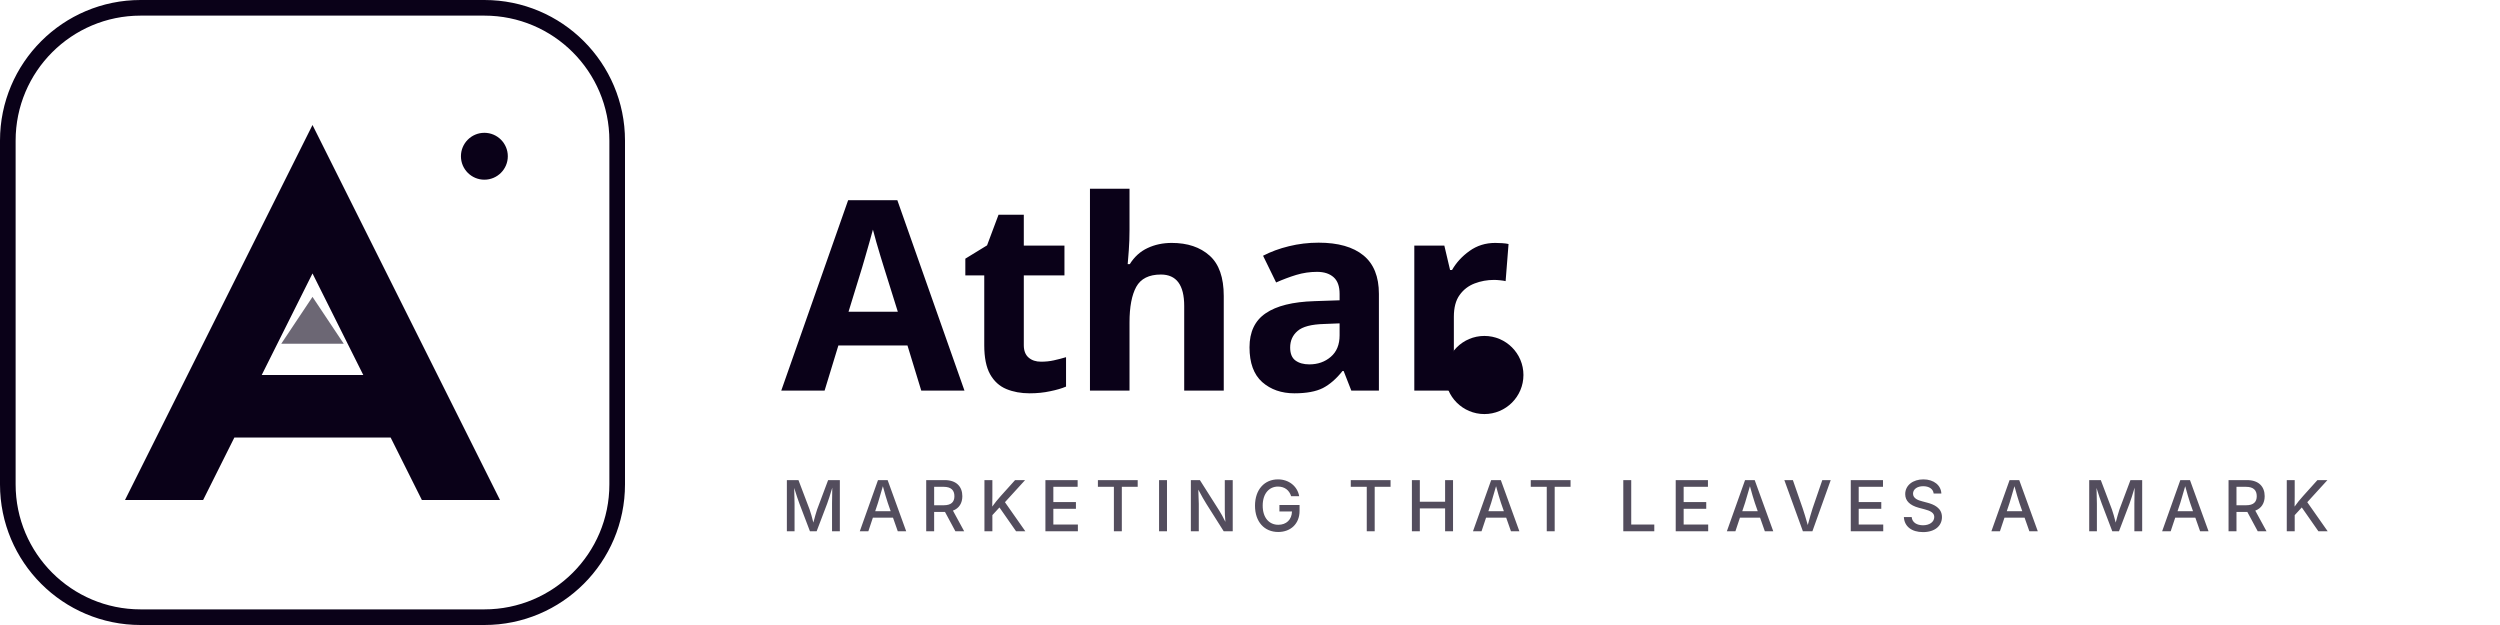
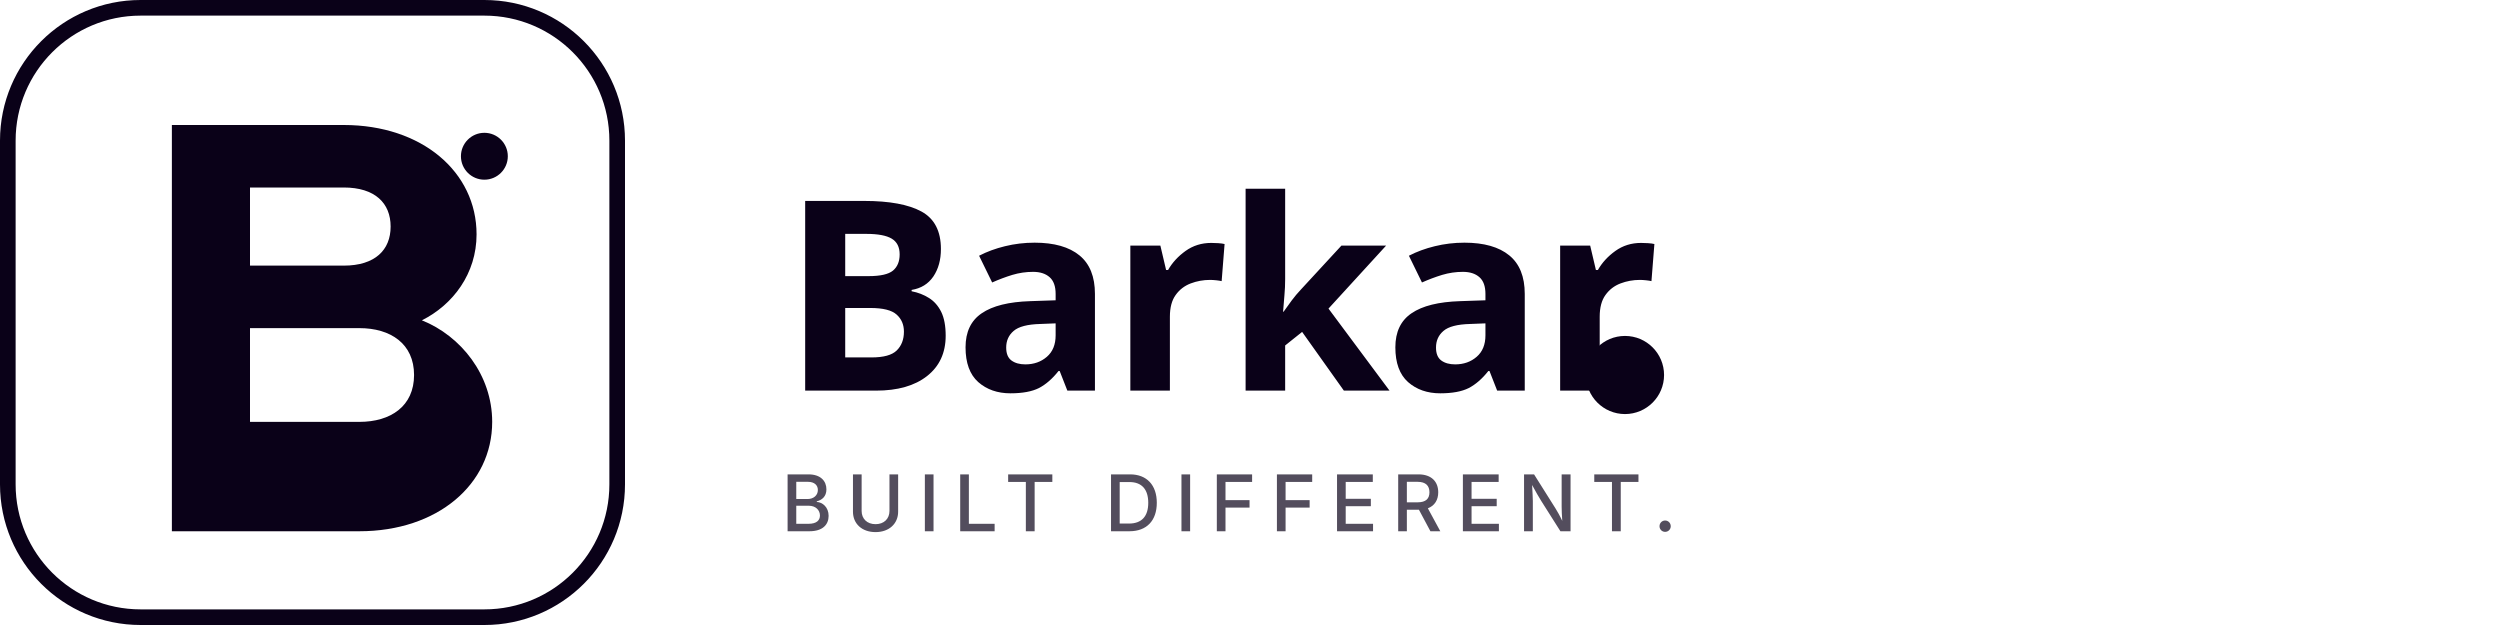
<svg xmlns="http://www.w3.org/2000/svg" viewBox="0 0 320 80" width="320" height="80">
  <rect x="1" y="1" width="78" height="78" rx="17" fill="none" stroke="#0A0118" stroke-width="2" />
-   <path d="M 40 16 L 64 64 L 54 64 L 50 56 L 30 56 L 26 64 L 16 64 Z M 33.5 48 L 46.5 48 L 40 35 Z" fill="#0A0118" />
-   <path d="M 36 44 L 40 38 L 44 44 Z" fill="#0A0118" opacity="0.6" />
+   <path fill-rule="evenodd" d="M22 16h22c10 0 17 6 17 14 0 5-3 9-7 11 5 2 9 7 9 13 0 8-7 14-17 14H22V16zm10 8v10h12c4 0 6-2 6-5s-2-5-6-5H32zm0 18v12h14c4 0 7-2 7-6s-3-6-7-6H32z" fill="#0A0118" />
  <circle cx="62" cy="20" r="3" fill="#0A0118" />
-   <text x="100" y="50" font-family="'Space Grotesk', system-ui, sans-serif" font-size="34" font-weight="700" fill="#0A0118" letter-spacing="-0.02em">Athar</text>
-   <circle cx="190" cy="48" r="5" fill="#0A0118" />
-   <text x="100" y="68" font-family="'Inter', system-ui, sans-serif" font-size="9" font-weight="500" fill="#0A0118" opacity="0.7" letter-spacing="0.18em">MARKETING THAT LEAVES A MARK</text>
+   <text x="100" y="50" font-family="'Space Grotesk', system-ui, sans-serif" font-size="34" font-weight="700" fill="#0A0118" letter-spacing="-0.02em">Barkar</text>
+   <circle cx="208" cy="48" r="5" fill="#0A0118" />
+   <text x="100" y="68" font-family="'Inter', system-ui, sans-serif" font-size="10" font-weight="500" fill="#0A0118" opacity="0.7" letter-spacing="0.18em">BUILT DIFFERENT.</text>
</svg>
